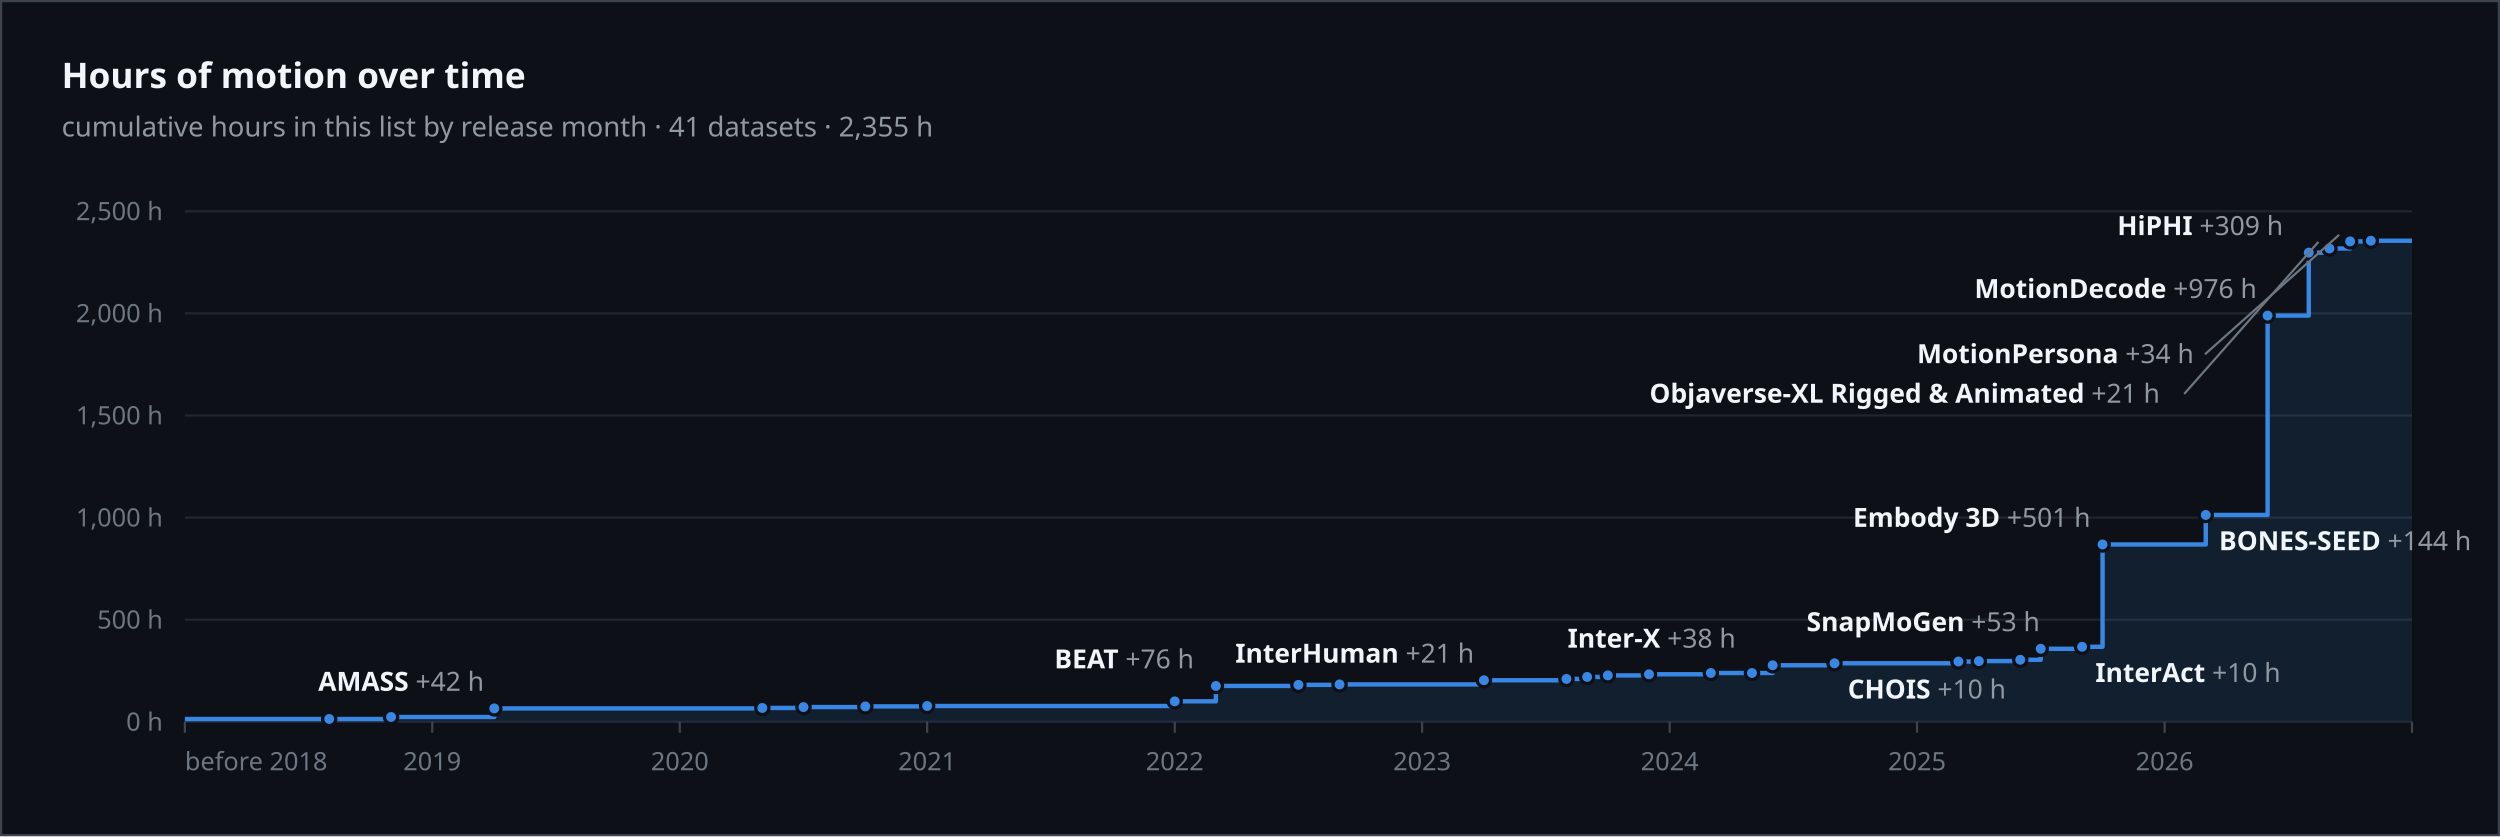
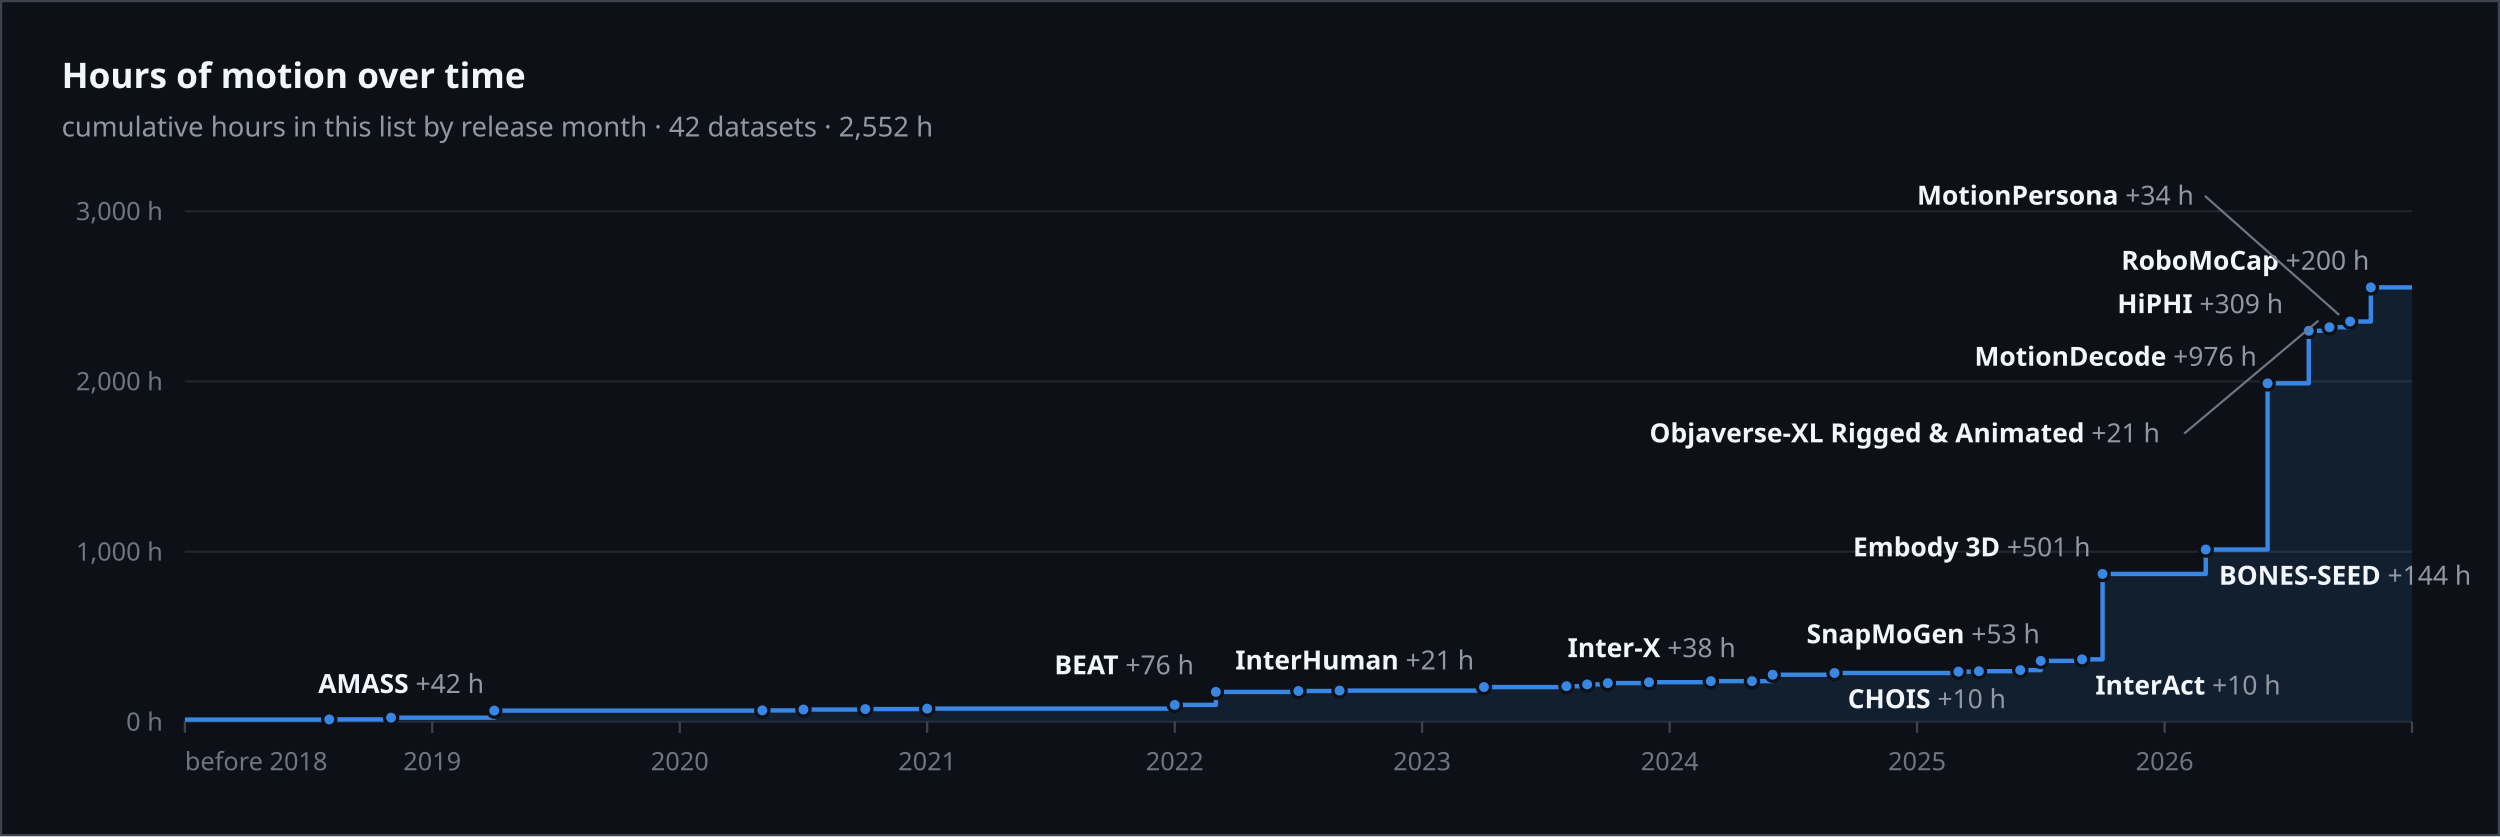
<svg xmlns="http://www.w3.org/2000/svg" width="1136" height="380" viewBox="0 0 1136 380" role="img" aria-label="Hours of motion over time" font-family="-apple-system, BlinkMacSystemFont, 'Segoe UI', 'Noto Sans', Helvetica, Arial, sans-serif">
  <rect x="0.5" y="0.5" width="1135" height="379" fill="#0d1117" stroke="#3d444d" />
  <text x="28" y="40" font-size="16" font-weight="600" fill="#f0f6fc">Hours of motion over time</text>
-   <text x="28" y="62" font-size="12.5" fill="#9198a1">cumulative hours in this list by release month · 41 datasets · 2,355 h</text>
+   <text x="28" y="62" font-size="12.5" fill="#9198a1">cumulative hours in this list by release month · 42 datasets · 2,552 h</text>
  <line x1="84" y1="328.0" x2="1096" y2="328.0" stroke="#21262d" stroke-width="1" />
  <text x="74" y="328.0" dy="0.35em" text-anchor="end" font-size="11.5" fill="#6e7681">0 h</text>
-   <line x1="84" y1="281.6" x2="1096" y2="281.6" stroke="#21262d" stroke-width="1" />
-   <text x="74" y="281.6" dy="0.35em" text-anchor="end" font-size="11.5" fill="#6e7681">500 h</text>
-   <line x1="84" y1="235.2" x2="1096" y2="235.2" stroke="#21262d" stroke-width="1" />
-   <text x="74" y="235.2" dy="0.35em" text-anchor="end" font-size="11.5" fill="#6e7681">1,000 h</text>
-   <line x1="84" y1="188.8" x2="1096" y2="188.8" stroke="#21262d" stroke-width="1" />
-   <text x="74" y="188.8" dy="0.35em" text-anchor="end" font-size="11.5" fill="#6e7681">1,500 h</text>
-   <line x1="84" y1="142.4" x2="1096" y2="142.4" stroke="#21262d" stroke-width="1" />
-   <text x="74" y="142.4" dy="0.35em" text-anchor="end" font-size="11.5" fill="#6e7681">2,000 h</text>
+   <line x1="84" y1="250.7" x2="1096" y2="250.7" stroke="#21262d" stroke-width="1" />
+   <text x="74" y="250.7" dy="0.35em" text-anchor="end" font-size="11.5" fill="#6e7681">1,000 h</text>
+   <line x1="84" y1="173.3" x2="1096" y2="173.3" stroke="#21262d" stroke-width="1" />
+   <text x="74" y="173.3" dy="0.35em" text-anchor="end" font-size="11.5" fill="#6e7681">2,000 h</text>
  <line x1="84" y1="96.0" x2="1096" y2="96.0" stroke="#21262d" stroke-width="1" />
-   <text x="74" y="96.0" dy="0.35em" text-anchor="end" font-size="11.5" fill="#6e7681">2,500 h</text>
+   <text x="74" y="96.0" dy="0.35em" text-anchor="end" font-size="11.5" fill="#6e7681">3,000 h</text>
  <line x1="84.0" y1="328" x2="84.0" y2="333" stroke="#3d444d" />
  <text x="84.0" y="350" text-anchor="start" font-size="11.5" fill="#6e7681">before 2018</text>
  <line x1="196.4" y1="328" x2="196.4" y2="333" stroke="#3d444d" />
  <text x="196.4" y="350" text-anchor="middle" font-size="11.5" fill="#6e7681">2019</text>
  <line x1="308.9" y1="328" x2="308.9" y2="333" stroke="#3d444d" />
  <text x="308.9" y="350" text-anchor="middle" font-size="11.5" fill="#6e7681">2020</text>
  <line x1="421.3" y1="328" x2="421.3" y2="333" stroke="#3d444d" />
  <text x="421.3" y="350" text-anchor="middle" font-size="11.5" fill="#6e7681">2021</text>
  <line x1="533.8" y1="328" x2="533.8" y2="333" stroke="#3d444d" />
  <text x="533.8" y="350" text-anchor="middle" font-size="11.5" fill="#6e7681">2022</text>
  <line x1="646.2" y1="328" x2="646.2" y2="333" stroke="#3d444d" />
  <text x="646.2" y="350" text-anchor="middle" font-size="11.5" fill="#6e7681">2023</text>
  <line x1="758.7" y1="328" x2="758.7" y2="333" stroke="#3d444d" />
  <text x="758.7" y="350" text-anchor="middle" font-size="11.5" fill="#6e7681">2024</text>
  <line x1="871.1" y1="328" x2="871.1" y2="333" stroke="#3d444d" />
  <text x="871.1" y="350" text-anchor="middle" font-size="11.5" fill="#6e7681">2025</text>
  <line x1="983.6" y1="328" x2="983.6" y2="333" stroke="#3d444d" />
  <text x="983.6" y="350" text-anchor="middle" font-size="11.5" fill="#6e7681">2026</text>
  <line x1="1096.0" y1="328" x2="1096.0" y2="333" stroke="#3d444d" />
-   <path d="M84,328 L84,326.7 L84.0,326.7 L149.6,326.7 L149.6,326.7 L177.7,326.7 L177.7,325.8 L224.6,325.8 L224.6,321.9 L346.4,321.9 L346.4,321.7 L365.1,321.7 L365.1,321.3 L393.2,321.3 L393.2,321.0 L421.3,321.0 L421.3,320.8 L533.8,320.8 L533.8,318.7 L552.5,318.7 L552.5,311.7 L590.0,311.7 L590.0,311.2 L608.7,311.2 L608.7,311.0 L674.3,311.0 L674.3,309.1 L711.8,309.1 L711.8,308.5 L721.2,308.5 L721.2,307.6 L730.6,307.6 L730.6,306.9 L749.3,306.9 L749.3,306.4 L777.4,306.4 L777.4,305.8 L796.1,305.8 L796.1,305.8 L805.5,305.8 L805.5,302.3 L833.6,302.3 L833.6,301.4 L889.9,301.4 L889.9,300.6 L899.2,300.6 L899.2,300.4 L918.0,300.4 L918.0,299.8 L927.3,299.8 L927.3,294.8 L946.1,294.8 L946.1,293.9 L955.4,293.9 L955.4,247.4 L1002.3,247.4 L1002.3,234.0 L1030.4,234.0 L1030.4,143.4 L1049.1,143.4 L1049.1,114.8 L1058.5,114.8 L1058.5,112.9 L1067.9,112.9 L1067.9,109.7 L1077.3,109.7 L1077.3,109.4 L1096.0,109.4 L1096.0,328 Z" fill="#3987e5" fill-opacity="0.12" />
-   <path d="M84.0,326.7 L149.6,326.7 L149.6,326.7 L177.7,326.7 L177.7,325.8 L224.6,325.8 L224.6,321.9 L346.4,321.9 L346.4,321.7 L365.1,321.7 L365.1,321.3 L393.2,321.3 L393.2,321.0 L421.3,321.0 L421.3,320.8 L533.8,320.8 L533.8,318.7 L552.5,318.7 L552.5,311.7 L590.0,311.7 L590.0,311.2 L608.7,311.2 L608.7,311.0 L674.3,311.0 L674.3,309.1 L711.8,309.1 L711.8,308.5 L721.2,308.5 L721.2,307.6 L730.6,307.6 L730.6,306.9 L749.3,306.9 L749.3,306.4 L777.4,306.4 L777.4,305.8 L796.1,305.8 L796.1,305.8 L805.5,305.8 L805.5,302.3 L833.6,302.3 L833.6,301.4 L889.9,301.4 L889.9,300.6 L899.2,300.6 L899.2,300.4 L918.0,300.4 L918.0,299.8 L927.3,299.8 L927.3,294.8 L946.1,294.8 L946.1,293.9 L955.4,293.9 L955.4,247.4 L1002.3,247.4 L1002.3,234.0 L1030.4,234.0 L1030.4,143.4 L1049.1,143.4 L1049.1,114.8 L1058.5,114.8 L1058.5,112.9 L1067.9,112.9 L1067.9,109.7 L1077.3,109.7 L1077.3,109.4 L1096.0,109.4" fill="none" stroke="#3987e5" stroke-width="2" stroke-linejoin="round" />
-   <circle cx="149.6" cy="326.7" r="3" fill="#3987e5" stroke="#0d1117" stroke-width="1.5" />
-   <circle cx="177.7" cy="325.8" r="3" fill="#3987e5" stroke="#0d1117" stroke-width="1.5" />
-   <circle cx="224.6" cy="321.9" r="3" fill="#3987e5" stroke="#0d1117" stroke-width="1.5" />
-   <circle cx="346.4" cy="321.7" r="3" fill="#3987e5" stroke="#0d1117" stroke-width="1.5" />
-   <circle cx="365.1" cy="321.3" r="3" fill="#3987e5" stroke="#0d1117" stroke-width="1.5" />
-   <circle cx="393.2" cy="321.0" r="3" fill="#3987e5" stroke="#0d1117" stroke-width="1.5" />
-   <circle cx="421.3" cy="320.8" r="3" fill="#3987e5" stroke="#0d1117" stroke-width="1.5" />
-   <circle cx="533.8" cy="318.7" r="3" fill="#3987e5" stroke="#0d1117" stroke-width="1.5" />
-   <circle cx="552.5" cy="311.7" r="3" fill="#3987e5" stroke="#0d1117" stroke-width="1.5" />
-   <circle cx="590.0" cy="311.2" r="3" fill="#3987e5" stroke="#0d1117" stroke-width="1.5" />
-   <circle cx="608.7" cy="311.0" r="3" fill="#3987e5" stroke="#0d1117" stroke-width="1.5" />
-   <circle cx="674.3" cy="309.1" r="3" fill="#3987e5" stroke="#0d1117" stroke-width="1.5" />
-   <circle cx="711.8" cy="308.5" r="3" fill="#3987e5" stroke="#0d1117" stroke-width="1.5" />
-   <circle cx="721.2" cy="307.6" r="3" fill="#3987e5" stroke="#0d1117" stroke-width="1.5" />
-   <circle cx="730.6" cy="306.9" r="3" fill="#3987e5" stroke="#0d1117" stroke-width="1.5" />
-   <circle cx="749.3" cy="306.4" r="3" fill="#3987e5" stroke="#0d1117" stroke-width="1.5" />
-   <circle cx="777.4" cy="305.8" r="3" fill="#3987e5" stroke="#0d1117" stroke-width="1.5" />
-   <circle cx="796.1" cy="305.8" r="3" fill="#3987e5" stroke="#0d1117" stroke-width="1.5" />
-   <circle cx="805.5" cy="302.3" r="3" fill="#3987e5" stroke="#0d1117" stroke-width="1.5" />
-   <circle cx="833.6" cy="301.4" r="3" fill="#3987e5" stroke="#0d1117" stroke-width="1.5" />
-   <circle cx="889.9" cy="300.6" r="3" fill="#3987e5" stroke="#0d1117" stroke-width="1.5" />
-   <circle cx="899.2" cy="300.4" r="3" fill="#3987e5" stroke="#0d1117" stroke-width="1.5" />
-   <circle cx="918.0" cy="299.8" r="3" fill="#3987e5" stroke="#0d1117" stroke-width="1.5" />
-   <circle cx="927.3" cy="294.8" r="3" fill="#3987e5" stroke="#0d1117" stroke-width="1.5" />
-   <circle cx="946.1" cy="293.9" r="3" fill="#3987e5" stroke="#0d1117" stroke-width="1.5" />
-   <circle cx="955.4" cy="247.4" r="3" fill="#3987e5" stroke="#0d1117" stroke-width="1.5" />
-   <circle cx="1002.3" cy="234.0" r="3" fill="#3987e5" stroke="#0d1117" stroke-width="1.5" />
-   <circle cx="1030.4" cy="143.4" r="3" fill="#3987e5" stroke="#0d1117" stroke-width="1.5" />
-   <circle cx="1049.1" cy="114.8" r="3" fill="#3987e5" stroke="#0d1117" stroke-width="1.5" />
-   <circle cx="1058.5" cy="112.9" r="3" fill="#3987e5" stroke="#0d1117" stroke-width="1.5" />
-   <circle cx="1067.9" cy="109.7" r="3" fill="#3987e5" stroke="#0d1117" stroke-width="1.5" />
-   <circle cx="1077.3" cy="109.4" r="3" fill="#3987e5" stroke="#0d1117" stroke-width="1.5" />
-   <text x="897.2" y="135.4" font-size="12" fill="#f0f6fc">
+   <path d="M84,328 L84,327.0 L84.0,327.0 L149.6,327.0 L149.6,326.9 L177.7,326.9 L177.7,326.1 L224.6,326.1 L224.6,322.9 L346.4,322.9 L346.4,322.8 L365.1,322.8 L365.1,322.4 L393.2,322.4 L393.2,322.2 L421.3,322.2 L421.3,322.0 L533.8,322.0 L533.8,320.3 L552.5,320.3 L552.5,314.4 L590.0,314.4 L590.0,314.0 L608.7,314.0 L608.7,313.8 L674.3,313.8 L674.3,312.2 L711.8,312.2 L711.8,311.8 L721.2,311.8 L721.2,311.0 L730.6,311.0 L730.6,310.4 L749.3,310.4 L749.3,310.0 L777.4,310.0 L777.4,309.5 L796.1,309.5 L796.1,309.5 L805.5,309.5 L805.5,306.6 L833.6,306.6 L833.6,305.8 L889.9,305.8 L889.9,305.2 L899.2,305.2 L899.2,305.0 L918.0,305.0 L918.0,304.5 L927.3,304.5 L927.3,300.3 L946.1,300.3 L946.1,299.6 L955.4,299.6 L955.4,260.8 L1002.3,260.8 L1002.3,249.7 L1030.4,249.7 L1030.4,174.2 L1049.1,174.2 L1049.1,150.3 L1058.5,150.3 L1058.5,148.7 L1067.9,148.7 L1067.9,146.1 L1077.3,146.1 L1077.3,130.6 L1096.0,130.6 L1096.0,328 Z" fill="#3987e5" fill-opacity="0.12" />
+   <path d="M84.0,327.0 L149.6,327.0 L149.6,326.9 L177.7,326.9 L177.7,326.1 L224.6,326.1 L224.6,322.9 L346.4,322.9 L346.4,322.8 L365.1,322.8 L365.1,322.4 L393.2,322.4 L393.2,322.2 L421.3,322.2 L421.3,322.0 L533.8,322.0 L533.8,320.3 L552.5,320.3 L552.5,314.4 L590.0,314.4 L590.0,314.0 L608.7,314.0 L608.7,313.8 L674.3,313.8 L674.3,312.2 L711.8,312.2 L711.8,311.8 L721.2,311.8 L721.2,311.0 L730.6,311.0 L730.6,310.4 L749.3,310.4 L749.3,310.0 L777.4,310.0 L777.4,309.5 L796.1,309.5 L796.1,309.5 L805.5,309.5 L805.5,306.6 L833.6,306.6 L833.6,305.8 L889.9,305.8 L889.9,305.2 L899.2,305.2 L899.2,305.0 L918.0,305.0 L918.0,304.5 L927.3,304.5 L927.3,300.3 L946.1,300.3 L946.1,299.6 L955.4,299.6 L955.4,260.8 L1002.3,260.8 L1002.3,249.7 L1030.4,249.7 L1030.4,174.2 L1049.1,174.2 L1049.1,150.3 L1058.5,150.3 L1058.5,148.7 L1067.9,148.7 L1067.9,146.1 L1077.3,146.1 L1077.3,130.6 L1096.0,130.6" fill="none" stroke="#3987e5" stroke-width="2" stroke-linejoin="round" />
+   <circle cx="149.6" cy="326.9" r="3" fill="#3987e5" stroke="#0d1117" stroke-width="1.5" />
+   <circle cx="177.7" cy="326.1" r="3" fill="#3987e5" stroke="#0d1117" stroke-width="1.5" />
+   <circle cx="224.6" cy="322.9" r="3" fill="#3987e5" stroke="#0d1117" stroke-width="1.5" />
+   <circle cx="346.4" cy="322.8" r="3" fill="#3987e5" stroke="#0d1117" stroke-width="1.5" />
+   <circle cx="365.1" cy="322.4" r="3" fill="#3987e5" stroke="#0d1117" stroke-width="1.5" />
+   <circle cx="393.2" cy="322.2" r="3" fill="#3987e5" stroke="#0d1117" stroke-width="1.5" />
+   <circle cx="421.3" cy="322.0" r="3" fill="#3987e5" stroke="#0d1117" stroke-width="1.5" />
+   <circle cx="533.8" cy="320.3" r="3" fill="#3987e5" stroke="#0d1117" stroke-width="1.5" />
+   <circle cx="552.5" cy="314.4" r="3" fill="#3987e5" stroke="#0d1117" stroke-width="1.5" />
+   <circle cx="590.0" cy="314.0" r="3" fill="#3987e5" stroke="#0d1117" stroke-width="1.5" />
+   <circle cx="608.7" cy="313.8" r="3" fill="#3987e5" stroke="#0d1117" stroke-width="1.5" />
+   <circle cx="674.3" cy="312.2" r="3" fill="#3987e5" stroke="#0d1117" stroke-width="1.5" />
+   <circle cx="711.8" cy="311.8" r="3" fill="#3987e5" stroke="#0d1117" stroke-width="1.5" />
+   <circle cx="721.2" cy="311.0" r="3" fill="#3987e5" stroke="#0d1117" stroke-width="1.5" />
+   <circle cx="730.6" cy="310.4" r="3" fill="#3987e5" stroke="#0d1117" stroke-width="1.5" />
+   <circle cx="749.3" cy="310.0" r="3" fill="#3987e5" stroke="#0d1117" stroke-width="1.5" />
+   <circle cx="777.4" cy="309.5" r="3" fill="#3987e5" stroke="#0d1117" stroke-width="1.5" />
+   <circle cx="796.1" cy="309.5" r="3" fill="#3987e5" stroke="#0d1117" stroke-width="1.5" />
+   <circle cx="805.5" cy="306.6" r="3" fill="#3987e5" stroke="#0d1117" stroke-width="1.5" />
+   <circle cx="833.6" cy="305.8" r="3" fill="#3987e5" stroke="#0d1117" stroke-width="1.5" />
+   <circle cx="889.9" cy="305.2" r="3" fill="#3987e5" stroke="#0d1117" stroke-width="1.5" />
+   <circle cx="899.2" cy="305.0" r="3" fill="#3987e5" stroke="#0d1117" stroke-width="1.5" />
+   <circle cx="918.0" cy="304.5" r="3" fill="#3987e5" stroke="#0d1117" stroke-width="1.5" />
+   <circle cx="927.3" cy="300.3" r="3" fill="#3987e5" stroke="#0d1117" stroke-width="1.5" />
+   <circle cx="946.1" cy="299.6" r="3" fill="#3987e5" stroke="#0d1117" stroke-width="1.5" />
+   <circle cx="955.4" cy="260.8" r="3" fill="#3987e5" stroke="#0d1117" stroke-width="1.5" />
+   <circle cx="1002.3" cy="249.7" r="3" fill="#3987e5" stroke="#0d1117" stroke-width="1.5" />
+   <circle cx="1030.4" cy="174.2" r="3" fill="#3987e5" stroke="#0d1117" stroke-width="1.5" />
+   <circle cx="1049.1" cy="150.3" r="3" fill="#3987e5" stroke="#0d1117" stroke-width="1.5" />
+   <circle cx="1058.5" cy="148.7" r="3" fill="#3987e5" stroke="#0d1117" stroke-width="1.5" />
+   <circle cx="1067.9" cy="146.1" r="3" fill="#3987e5" stroke="#0d1117" stroke-width="1.5" />
+   <circle cx="1077.3" cy="130.6" r="3" fill="#3987e5" stroke="#0d1117" stroke-width="1.5" />
+   <text x="897.2" y="166.2" font-size="12" fill="#f0f6fc">
    <tspan font-weight="600">MotionDecode</tspan>
    <tspan fill="#9198a1">+976 h</tspan>
  </text>
-   <text x="842.0" y="239.4" font-size="12" fill="#f0f6fc">
+   <text x="842.0" y="252.8" font-size="12" fill="#f0f6fc">
    <tspan font-weight="600">Embody 3D</tspan>
    <tspan fill="#9198a1">+501 h</tspan>
  </text>
-   <text x="962.1" y="106.8" font-size="12" fill="#f0f6fc">
+   <text x="962.1" y="142.3" font-size="12" fill="#f0f6fc">
    <tspan font-weight="600">HiPHI</tspan>
    <tspan fill="#9198a1">+309 h</tspan>
  </text>
-   <text x="1008.3" y="250.0" font-size="12" fill="#f0f6fc">
+   <text x="963.9" y="122.6" font-size="12" fill="#f0f6fc">
+     <tspan font-weight="600">RoboMoCap</tspan>
+     <tspan fill="#9198a1">+200 h</tspan>
+   </text>
+   <text x="1008.3" y="265.7" font-size="12" fill="#f0f6fc">
    <tspan font-weight="600">BONES-SEED</tspan>
    <tspan fill="#9198a1">+144 h</tspan>
  </text>
-   <text x="479.1" y="303.7" font-size="12" fill="#f0f6fc">
+   <text x="479.1" y="306.4" font-size="12" fill="#f0f6fc">
    <tspan font-weight="600">BEAT</tspan>
    <tspan fill="#9198a1">+76 h</tspan>
  </text>
-   <text x="820.9" y="286.8" font-size="12" fill="#f0f6fc">
+   <text x="820.9" y="292.3" font-size="12" fill="#f0f6fc">
    <tspan font-weight="600">SnapMoGen</tspan>
    <tspan fill="#9198a1">+53 h</tspan>
  </text>
-   <text x="144.6" y="313.9" font-size="12" fill="#f0f6fc">
+   <text x="144.6" y="314.9" font-size="12" fill="#f0f6fc">
    <tspan font-weight="600">AMASS</tspan>
    <tspan fill="#9198a1">+42 h</tspan>
  </text>
-   <text x="712.3" y="294.3" font-size="12" fill="#f0f6fc">
+   <text x="712.3" y="298.6" font-size="12" fill="#f0f6fc">
    <tspan font-weight="600">Inter-X</tspan>
    <tspan fill="#9198a1">+38 h</tspan>
  </text>
-   <path d="M1001.9,161.0 L1062.9,106.7" stroke="#6e7681" stroke-width="1" fill="none" />
-   <text x="871.1" y="165.0" font-size="12" fill="#f0f6fc">
+   <path d="M1001.9,89.0 L1062.9,143.1" stroke="#6e7681" stroke-width="1" fill="none" />
+   <text x="871.1" y="93.0" font-size="12" fill="#f0f6fc">
    <tspan font-weight="600">MotionPersona</tspan>
    <tspan fill="#9198a1">+34 h</tspan>
  </text>
-   <path d="M992.5,179.0 L1053.5,109.9" stroke="#6e7681" stroke-width="1" fill="none" />
-   <text x="749.5" y="183.0" font-size="12" fill="#f0f6fc">
+   <path d="M992.5,197.0 L1053.5,145.7" stroke="#6e7681" stroke-width="1" fill="none" />
+   <text x="749.5" y="201.0" font-size="12" fill="#f0f6fc">
    <tspan font-weight="600">Objaverse-XL Rigged &amp; Animated</tspan>
    <tspan fill="#9198a1">+21 h</tspan>
  </text>
-   <text x="561.3" y="301.1" font-size="12" fill="#f0f6fc">
+   <text x="561.3" y="304.2" font-size="12" fill="#f0f6fc">
    <tspan font-weight="600">InterHuman</tspan>
    <tspan fill="#9198a1">+21 h</tspan>
  </text>
-   <text x="839.6" y="317.4" font-size="12" fill="#f0f6fc">
+   <text x="839.6" y="321.8" font-size="12" fill="#f0f6fc">
    <tspan font-weight="600">CHOIS</tspan>
    <tspan fill="#9198a1">+10 h</tspan>
  </text>
-   <text x="952.1" y="309.9" font-size="12" fill="#f0f6fc">
+   <text x="952.1" y="315.6" font-size="12" fill="#f0f6fc">
    <tspan font-weight="600">InterAct</tspan>
    <tspan fill="#9198a1">+10 h</tspan>
  </text>
</svg>
